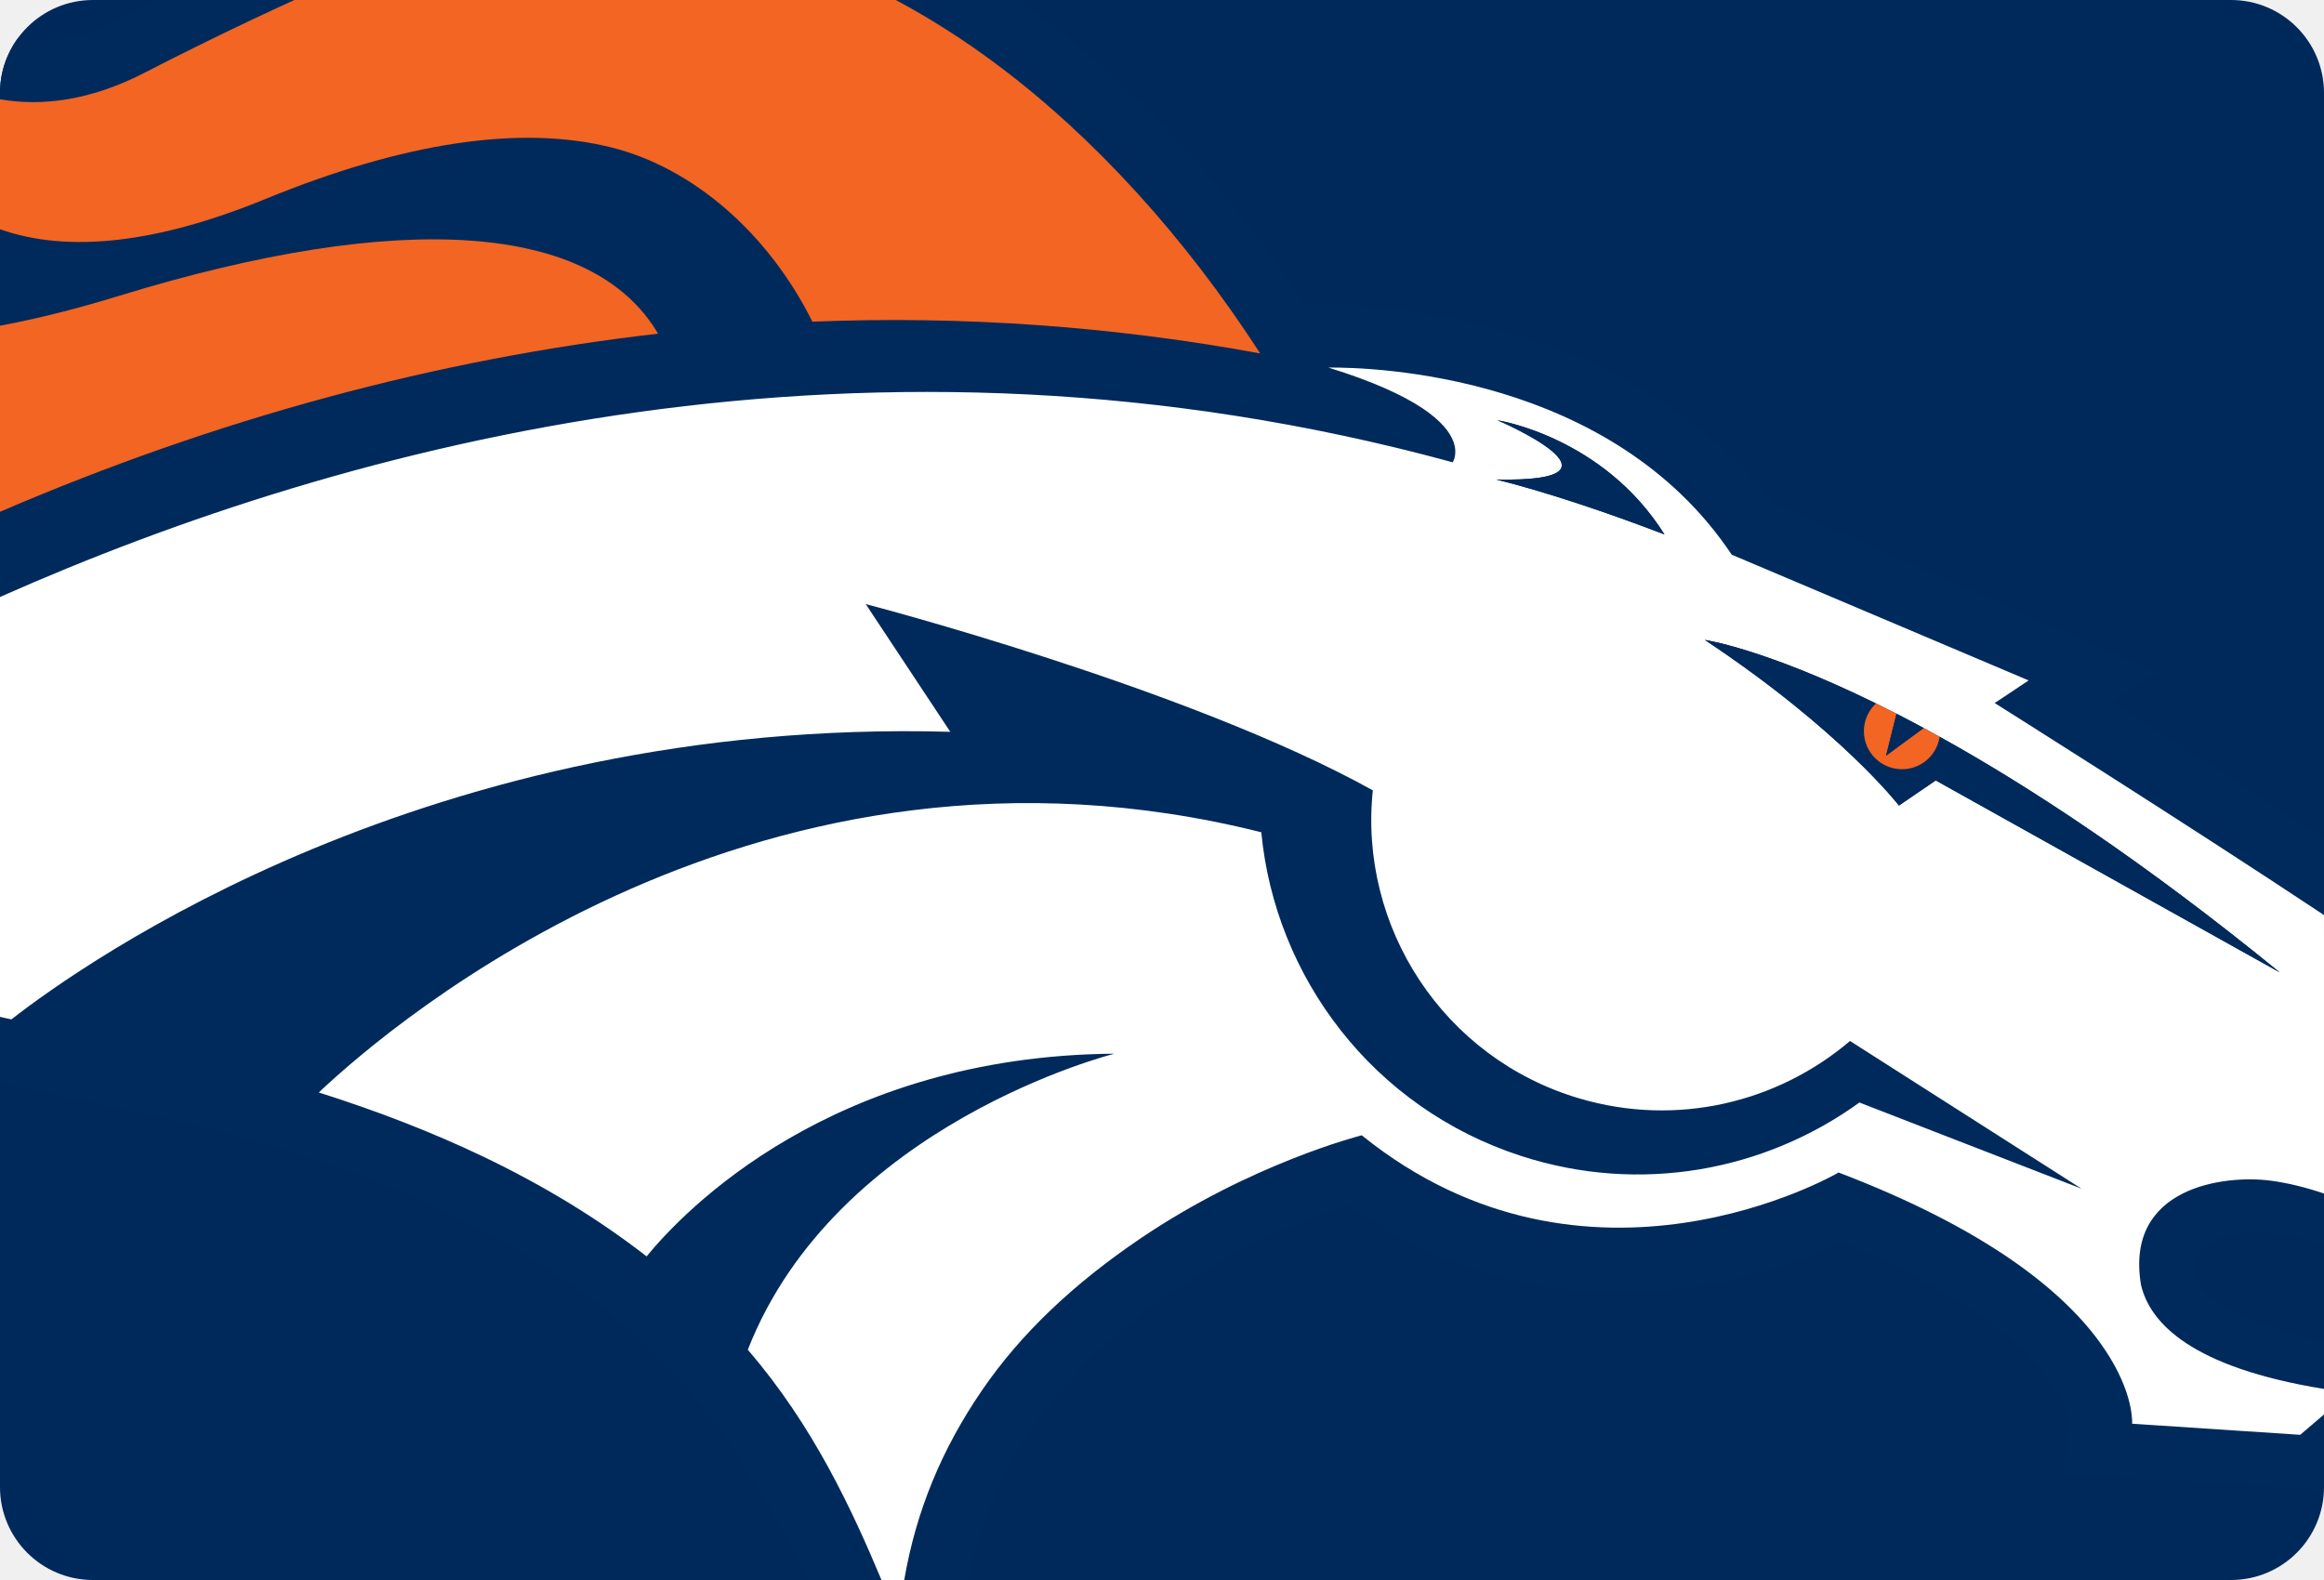
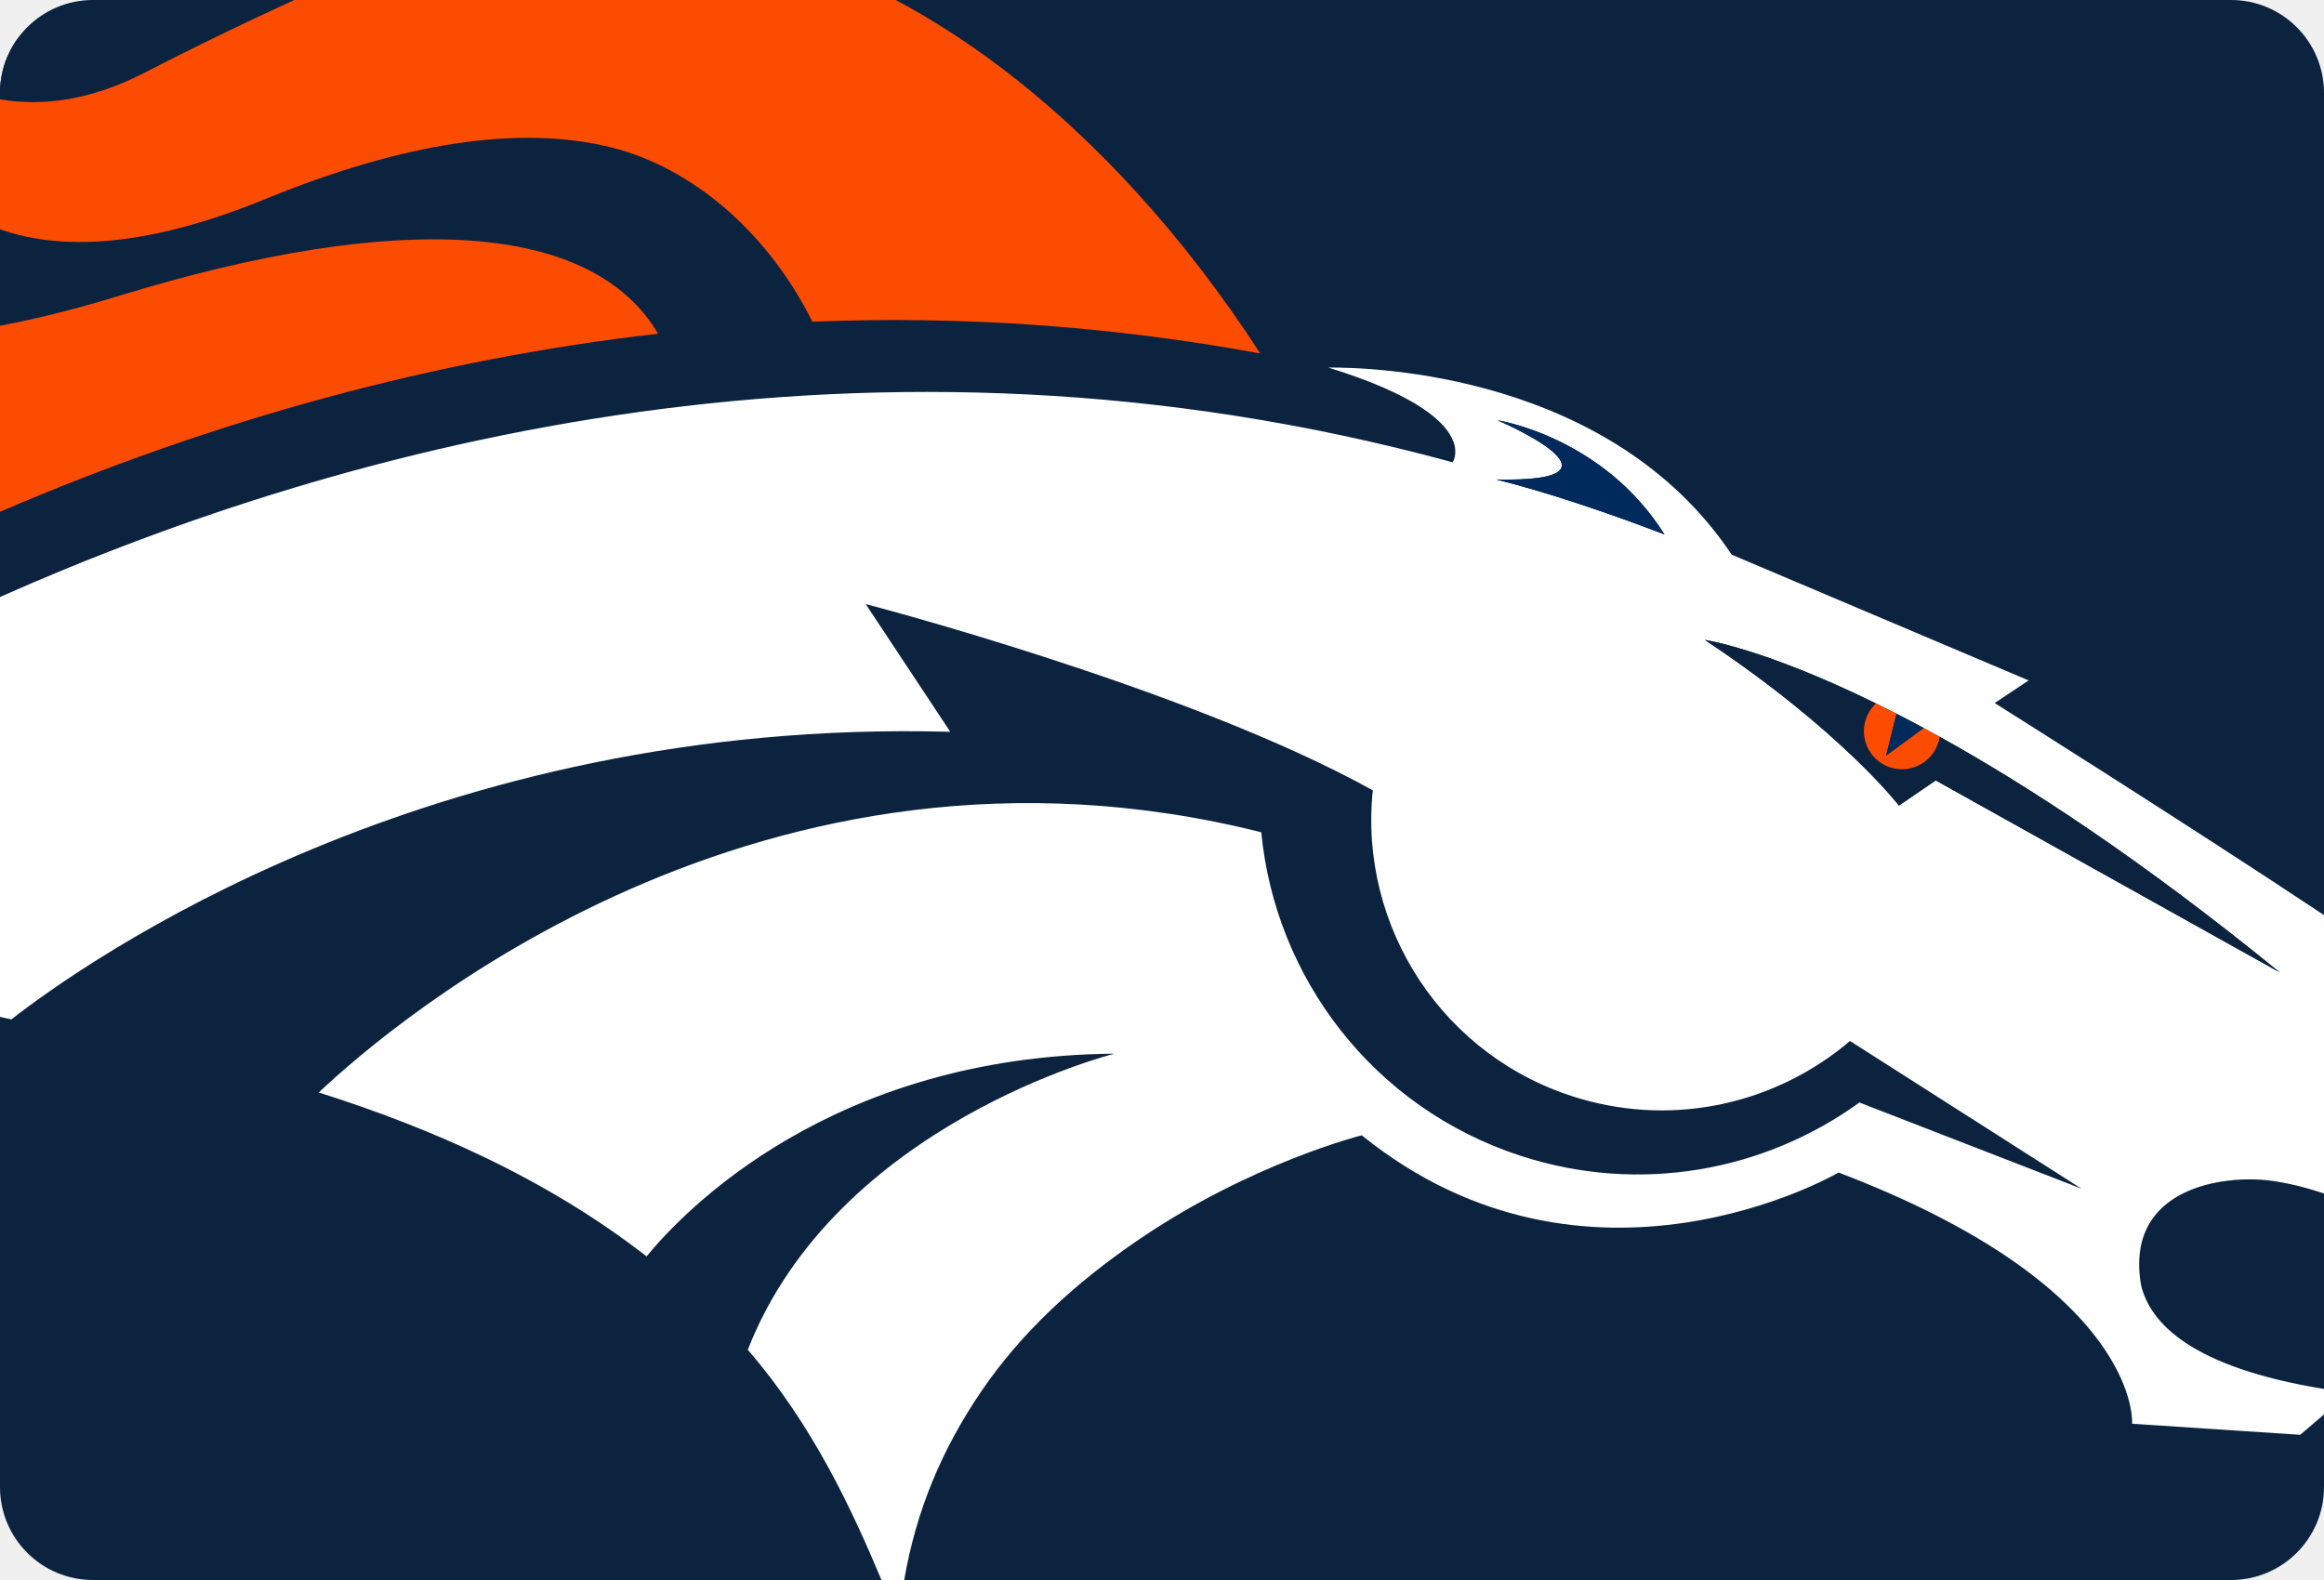
- <svg xmlns="http://www.w3.org/2000/svg" version="1.1" id="PILLS" x="0px" y="0px" width="200px" height="136px" viewBox="0 0 200 136" enable-background="new 0 0 200 136" xml:space="preserve">
-   <path fill="#00295B" d="M200,128c0,4.418-3.582,8-8,8H8c-4.418,0-8-3.582-8-8V8c0-4.418,3.582-8,8-8h184c4.418,0,8,3.582,8,8V128z" />
+ <svg xmlns="http://www.w3.org/2000/svg" width="200" height="136">
  <g>
-     <path fill="none" d="M112.205,26.171c0,0,26.1-1.148,40.378,17.106l0.022,0.028l33.033,14.582l-3.746,2.392l-0.164,0.112   l0.168,0.105c5.016,3.187,11.793,7.528,18.103,11.688V8c0-4.418-3.582-8-8-8H87.672c0.055,0.039,0.109,0.076,0.164,0.114   C100.801,9.386,109.197,21.426,112.205,26.171z" />
-     <path fill="none" d="M55.898,116.098c-10.377-10.01-25.673-16.832-46.762-21.056C5.9,94.395,2.862,93.861,0,93.242v35.156   C0,132.818,3.582,136,8,136h61.475C66.583,130,62.454,122.426,55.898,116.098z" />
-     <path fill="none" d="M199.55,128.214l-21.832-1.373l-0.089-0.007l0.004-0.086l0.367-4.289v-0.011v-0.015   c0-0.812-1.583-8.134-19.439-15.482l-0.049-0.018l-0.052,0.021c-3.037,1.407-9.265,3.823-16.899,4.233   c-9.201,0.494-17.742-1.985-25.386-7.379l-0.051-0.035l-0.063,0.021c-3.066,1.04-9.111,3.203-15.152,7.354   C91.239,117.792,85.363,126,83.378,136H192c4.418,0,8-3.182,8-7.602v-0.588L199.55,128.214z" />
-     <path fill="none" d="M189.062,110.251c1.321,2.442,6.203,4.19,10.938,5.312v-8.414c-2.249-0.738-4.176-1.004-5.659-1.034   C188.764,105.998,188.37,108.971,189.062,110.251z" />
-     <path fill="none" d="M10.311,1.627C10.886,1.294,11.941,0.72,13.312,0H8C5.328,0,2.969,1.314,1.516,3.327   C4.347,3.749,7.328,3.354,10.311,1.627z" />
-     <path fill="#002A5C" d="M95.909,90.693c-24.372,0.201-37.079,13.56-40.265,17.451c-4.128-3.213-8.834-6.088-14.064-8.59   c-4.29-2.054-9.018-3.896-14.145-5.521c6.34-5.994,38.071-33.208,81.109-22.399c1.194,12.508,9.626,23.725,22.336,27.855   c10.272,3.339,21.005,1.287,29.136-4.592l19.117,7.416L159.208,89.6c-6.211,5.287-14.884,7.43-23.289,4.947   c-11.731-3.467-19.001-14.779-17.778-26.52c-15.856-8.811-43.639-16.032-43.639-16.032L81.78,62.99   C36.932,61.745,7.212,82.878,0.98,87.745C0.649,87.671,0.325,87.6,0,87.525v5.717c2.862,0.619,5.9,1.252,9.136,1.898   c21.089,4.225,36.386,10.946,46.763,20.955C62.454,122.426,66.583,130,69.475,136h6.384c-2.516-6-5.875-13.299-11.505-19.818   C71.98,96.688,95.909,90.693,95.909,90.693z" />
-     <path fill="#002A5C" d="M100.907,111.148c6.041-4.15,12.086-6.414,15.151-7.455l0.064,0.031l0.051,0.06   c7.643,5.393,16.184,7.884,25.387,7.39c7.633-0.408,13.861-2.82,16.898-4.227l0.053-0.018l0.047,0.02   C176.417,114.298,178,121.621,178,122.434v0.015v0.011l-0.367,4.289l-0.005,0.086l0.089,0.007l21.832,1.373l0.451-0.403v-6.06   l-2.047,1.751l-14.461-0.954c0.017-0.562-0.064-3.264-2.795-7.022c-1.76-2.418-4.264-4.77-7.441-6.983   c-3.968-2.761-9.008-5.319-14.979-7.601l-0.049-0.018l-0.045,0.024c-0.213,0.127-21.559,12.434-40.949-3.193l-0.039-0.032   l-0.053,0.01c-0.094,0.024-9.492,2.416-19.053,8.908c-5.618,3.812-10.196,8.074-13.602,13.062c-3.41,4.99-5.64,10.296-6.672,16.296   h5.562C85.363,126,91.239,117.792,100.907,111.148z" />
-     <path fill="#002A5C" d="M184.251,110.589c0.767,3.298,4.351,7.111,15.749,8.966v-3.994c-4.734-1.121-9.616-2.869-10.938-5.311   c-0.692-1.279-0.299-4.253,5.278-4.137c1.483,0.029,3.41,0.295,5.659,1.033v-4.414c-1.566-0.529-3.119-0.916-4.618-1.11   C191.456,101.109,182.841,102.152,184.251,110.589z" />
-     <path fill="#002A5C" d="M12.501,6.229C15.192,4.832,20.262,2.308,25.331,0H13.312c-1.371,0.72-2.427,1.294-3.002,1.627   c-2.983,1.727-5.964,2.122-8.794,1.7C0.566,4.643,0,6.253,0,8v0.55C3.543,9.152,7.721,8.706,12.501,6.229z" />
-     <path fill="#002A5C" d="M124.932,39.768l0.08,0.022l0.043-0.069c0.016-0.028,0.414-0.687,0.014-1.741   c-0.598-1.575-2.978-3.942-10.754-6.344c3.924-0.03,24.338,0.589,34.699,16.082l0.021,0.026l0.028,0.013l25.521,10.81l-2.783,1.854   l-0.138,0.093l0.14,0.09c0.246,0.153,16.096,10.121,28.198,18.158v-6.578c-6.31-4.16-13.087-8.5-18.103-11.688l-0.168-0.105   l0.164-0.112l3.746-2.392l-33.033-14.582l-0.022-0.028c-14.278-18.254-40.378-17.106-40.378-17.106   C109.2,21.425,100.803,9.386,87.838,0.114C87.781,0.076,87.727,0.039,87.672,0H77.089c2.963,1.583,5.878,3.44,8.729,5.574   c8.333,6.23,16.153,14.822,22.631,24.849c-12.642-2.333-25.604-3.257-38.536-2.735c-3.82-7.649-10.291-13.255-17.327-15.005   c-7.81-1.939-17.818-0.441-29.75,4.448C13.542,20.941,5.878,21.81,0,19.732v8.304c3.172-0.592,6.583-1.447,10.247-2.572   c24.315-7.464,40.768-6.3,46.386,3.257C37.605,30.896,18.581,36.052,0,44.052v7.333C29.968,38.086,74.859,26.119,124.932,39.768z" />
-     <path fill="#F26522" d="M10.247,25.464C6.583,26.589,3.172,27.444,0,28.037v16.016c18.581-8,37.605-13.156,56.633-15.331   C51.015,19.164,34.562,18,10.247,25.464z" />
-     <path fill="#F26522" d="M22.837,17.131c11.931-4.89,21.94-6.388,29.75-4.448c7.036,1.75,13.507,7.356,17.327,15.005   c12.932-0.522,25.895,0.402,38.536,2.735c-6.479-10.027-14.298-18.619-22.631-24.849C82.968,3.44,80.052,1.583,77.089,0H25.331   c-5.069,2.308-10.139,4.832-12.83,6.229C7.721,8.706,3.543,9.152,0,8.55v11.183C5.878,21.81,13.542,20.941,22.837,17.131z" />
-     <path fill="#FFFFFF" d="M98.089,106.641c9.562-6.492,18.959-8.883,19.052-8.906l0.053-0.012l0.039,0.033   c19.392,15.627,40.738,3.32,40.949,3.193l0.045-0.024l0.049,0.019c5.971,2.279,11.012,4.838,14.979,7.6   c3.179,2.214,5.683,4.564,7.44,6.984c2.731,3.758,2.812,6.461,2.796,7.021l14.461,0.954l2.047-1.751v-2.197   c-11.399-1.854-14.983-5.666-15.749-8.965c-1.41-8.438,7.205-9.479,11.131-8.967c1.5,0.195,3.053,0.582,4.618,1.111V78.764   c-12.103-8.039-27.952-18.005-28.198-18.159l-0.14-0.09l0.138-0.093l2.783-1.854l-25.521-10.81l-0.028-0.013l-0.021-0.026   c-10.361-15.493-30.775-16.112-34.699-16.082c7.777,2.402,10.155,4.77,10.754,6.344c0.399,1.054,0,1.712-0.015,1.741l-0.043,0.069   l-0.079-0.022C74.859,26.119,29.968,38.086,0,51.385v36.141c0.325,0.074,0.649,0.146,0.98,0.22c6.232-4.867,35.952-26,80.8-24.755   l-7.277-10.994c0,0,27.782,7.221,43.64,16.032c-1.224,11.742,6.047,23.053,17.777,26.52c8.404,2.483,17.078,0.341,23.289-4.946   l19.925,12.715l-19.116-7.418c-8.131,5.881-18.863,7.932-29.137,4.593c-12.71-4.132-21.142-15.347-22.336-27.855   C65.507,60.827,33.776,88.041,27.436,94.035c5.126,1.623,9.855,3.466,14.145,5.52c5.229,2.502,9.936,5.377,14.064,8.59   c3.186-3.891,15.893-17.248,40.265-17.449c0,0-23.929,5.992-31.556,25.486C69.984,122.702,73.343,130,75.859,136h1.957   c1.032-6,3.262-11.307,6.672-16.296C87.893,114.716,92.471,110.454,98.089,106.641z M128.766,41.275   c12.633,0.258,0.099-5.104,0.099-5.104s9.09,1.398,14.379,9.833C138.253,44.08,132.794,42.268,128.766,41.275z M166.588,67.175   l-3.166,2.162c0,0-4.998-6.484-16.706-14.255c0,0,5.058,0.721,14.726,5.467c0.574,0.28,1.166,0.575,1.771,0.886   c0.754,0.388,1.531,0.796,2.335,1.23c0.451,0.243,0.909,0.494,1.375,0.751c7.692,4.266,17.493,10.677,29.272,20.284L166.588,67.175   z" />
-     <path fill="#002A5C" d="M166.922,63.417c-0.249,1.687-1.763,2.919-3.49,2.787c-1.805-0.139-3.156-1.713-3.02-3.519   c0.068-0.849,0.453-1.597,1.029-2.135c-9.668-4.746-14.727-5.467-14.727-5.467c11.708,7.771,16.706,14.255,16.706,14.255   l3.166-2.162l29.606,16.526C184.416,74.094,174.615,67.683,166.922,63.417z" />
-     <path fill="#F26522" d="M163.434,66.203c1.727,0.132,3.24-1.1,3.489-2.787c-0.465-0.258-0.923-0.508-1.375-0.751l-3.233,2.375   l0.898-3.604c-0.605-0.311-1.197-0.606-1.771-0.886c-0.575,0.539-0.961,1.286-1.028,2.135   C160.275,64.49,161.628,66.064,163.434,66.203z" />
-     <path fill="#002A5C" d="M165.548,62.665c-0.804-0.434-1.581-0.842-2.335-1.23l-0.898,3.604L165.548,62.665z" />
-     <path fill="#002A5C" d="M128.863,36.171c0,0,12.535,5.362-0.098,5.104c4.028,0.993,9.487,2.805,14.479,4.729   C137.955,37.569,128.863,36.171,128.863,36.171z" />
+     <path id="svg_1" d="m200,128c0,4.418 -3.582,8 -8,8l-184,0c-4.418,0 -8,-3.582 -8,-8l0,-120c0,-4.418 3.582,-8 8,-8l184,0c4.418,0 8,3.582 8,8l0,120z" fill="#0c2340" />
+     <path id="svg_5" d="m377.159,215.12l-21.832,-1.373l-0.089,-0.007l0.004,-0.086l0.367,-4.289l0,-0.011l0,-0.015c0,-0.812 -1.583,-8.134 -19.439,-15.482l-0.049,-0.018l-0.052,0.021c-3.037,1.407 -9.265,3.823 -16.899,4.233c-9.201,0.494 -17.742,-1.985 -25.386,-7.379l-0.051,-0.035l-0.063,0.021c-3.066,1.04 -9.111,3.203 -15.152,7.354c-9.67,6.644 -15.546,14.852 -17.531,24.852l108.622,0c4.418,0 8,-3.182 8,-7.602l0,-0.588l-0.45,0.404z" fill="none" />
+     <g id="svg_23">
+       <path id="svg_9" d="m100.906,111.148c6.041,-4.15 12.086,-6.414 15.151,-7.455l0.064,0.031l0.051,0.06c7.643,5.393 16.184,7.884 25.387,7.39c7.633,-0.408 13.861,-2.82 16.898,-4.227l0.053,-0.018l0.047,0.02c17.859,7.349 19.442,14.672 19.442,15.485l0,0.015l0,0.011l-0.367,4.289l-0.005,0.086l0.089,0.007l21.832,1.373l0.451,-0.403l0,-6.06l-2.047,1.751l-14.461,-0.954c0.017,-0.562 -0.064,-3.264 -2.795,-7.022c-1.76,-2.418 -4.264,-4.77 -7.441,-6.983c-3.968,-2.761 -9.008,-5.319 -14.979,-7.601l-0.049,-0.018l-0.045,0.024c-0.213,0.127 -21.559,12.434 -40.949,-3.193l-0.039,-0.032l-0.053,0.01c-0.094,0.024 -9.492,2.416 -19.053,8.908c-5.618,3.812 -10.196,8.074 -13.602,13.062c-3.41,4.99 -5.64,10.296 -6.672,16.296l5.562,0c1.986,-10 7.862,-18.208 17.53,-24.852z" fill="#0c2340" />
+       <path id="svg_4" d="m55.898,116.098c-10.377,-10.01 -25.673,-16.832 -46.762,-21.056c-3.236,-0.647 -6.274,-1.181 -9.136,-1.8l0,35.156c0,4.42 3.582,7.602 8,7.602l61.475,0c-2.892,-6 -7.021,-13.574 -13.577,-19.902z" fill="none" />
+       <path id="svg_8" d="m95.909,90.693c-24.372,0.201 -37.079,13.56 -40.265,17.451c-4.128,-3.213 -8.834,-6.088 -14.064,-8.59c-4.29,-2.054 -9.018,-3.896 -14.145,-5.521c6.34,-5.994 38.071,-33.208 81.109,-22.399c1.194,12.508 9.626,23.725 22.336,27.855c10.272,3.339 21.005,1.287 29.136,-4.592l19.117,7.416l-19.925,-12.713c-6.211,5.287 -14.884,7.43 -23.289,4.947c-11.731,-3.467 -19.001,-14.779 -17.778,-26.52c-15.856,-8.811 -43.639,-16.032 -43.639,-16.032l7.278,10.995c-44.848,-1.245 -74.568,19.888 -80.8,24.755c-0.331,-0.074 -0.655,-0.145 -0.98,-0.22l0,5.717c2.862,0.619 5.9,1.252 9.136,1.898c21.089,4.225 36.386,10.946 46.763,20.955c6.555,6.331 10.684,13.905 13.576,19.905l6.384,0c-2.516,-6 -5.875,-13.299 -11.505,-19.818c7.626,-19.494 31.555,-25.489 31.555,-25.489z" fill="#0c2340" />
+       <path id="svg_12" d="m124.931,39.768l0.08,0.022l0.043,-0.069c0.016,-0.028 0.414,-0.687 0.014,-1.741c-0.598,-1.575 -2.978,-3.942 -10.754,-6.344c3.924,-0.03 24.338,0.589 34.699,16.082l0.021,0.026l0.028,0.013l25.521,10.81l-2.783,1.854l-0.138,0.093l0.14,0.09c0.246,0.153 16.096,10.121 28.198,18.158l0,-6.578c-6.31,-4.16 -13.087,-8.5 -18.103,-11.688l-0.168,-0.105l0.164,-0.112l3.746,-2.392l-33.033,-14.582l-0.022,-0.028c-14.278,-18.254 -40.378,-17.106 -40.378,-17.106c-3.007,-4.746 -11.404,-16.785 -24.369,-26.057c-0.057,-0.038 -0.111,-0.075 -0.166,-0.114l-10.583,0c2.963,1.583 5.878,3.44 8.729,5.574c8.333,6.23 16.153,14.822 22.631,24.849c-12.642,-2.333 -25.604,-3.257 -38.536,-2.735c-3.82,-7.649 -10.291,-13.255 -17.327,-15.005c-7.81,-1.939 -17.818,-0.441 -29.75,4.448c-9.294,3.81 -16.958,4.679 -22.836,2.601l0,8.304c3.172,-0.592 6.583,-1.447 10.247,-2.572c24.315,-7.464 40.768,-6.3 46.386,3.257c-19.028,2.175 -38.052,7.331 -56.633,15.331l0,7.333c29.968,-13.299 74.859,-25.266 124.932,-11.617z" fill="#0c2340" />
+       <path id="svg_11" d="m12.501,6.229c2.691,-1.397 7.761,-3.921 12.83,-6.229l-12.019,0c-1.371,0.72 -2.427,1.294 -3.002,1.627c-2.983,1.727 -5.964,2.122 -8.794,1.7c-0.95,1.316 -1.516,2.926 -1.516,4.673l0,0.55c3.543,0.602 7.721,0.156 12.501,-2.321z" fill="#0c2340" />
+       <path id="svg_7" d="m10.31,1.627c0.575,-0.333 1.63,-0.907 3.001,-1.627l-5.312,0c-2.672,0 -5.031,1.314 -6.484,3.327c2.831,0.422 5.812,0.027 8.795,-1.7z" fill="none" />
+       <path id="svg_10" d="m184.25,110.589c0.767,3.298 4.351,7.111 15.749,8.966l0,-3.994c-4.734,-1.121 -9.616,-2.869 -10.938,-5.311c-0.692,-1.279 -0.299,-4.253 5.278,-4.137c1.483,0.029 3.41,0.295 5.659,1.033l0,-4.414c-1.566,-0.529 -3.119,-0.916 -4.618,-1.11c-3.925,-0.513 -12.54,0.53 -11.13,8.967z" fill="#0c2340" />
+       <path id="svg_13" d="m10.246,25.464c-3.664,1.125 -7.075,1.98 -10.247,2.573l0,16.016c18.581,-8 37.605,-13.156 56.633,-15.331c-5.618,-9.558 -22.071,-10.722 -46.386,-3.258z" fill="#fc4c02" />
+       <path id="svg_14" d="m22.837,17.131c11.931,-4.89 21.94,-6.388 29.75,-4.448c7.036,1.75 13.507,7.356 17.327,15.005c12.932,-0.522 25.895,0.402 38.536,2.735c-6.479,-10.027 -14.298,-18.619 -22.631,-24.849c-2.851,-2.134 -5.767,-3.991 -8.73,-5.574l-51.758,0c-5.069,2.308 -10.139,4.832 -12.83,6.229c-4.78,2.477 -8.958,2.923 -12.501,2.321l0,11.183c5.878,2.077 13.542,1.208 22.837,-2.602z" fill="#fc4c02" />
+       <path id="svg_15" d="m98.088,106.641c9.562,-6.492 18.959,-8.883 19.052,-8.906l0.053,-0.012l0.039,0.033c19.392,15.627 40.738,3.32 40.949,3.193l0.045,-0.024l0.049,0.019c5.971,2.279 11.012,4.838 14.979,7.6c3.179,2.214 5.683,4.564 7.44,6.984c2.731,3.758 2.812,6.461 2.796,7.021l14.461,0.954l2.047,-1.751l0,-2.197c-11.399,-1.854 -14.983,-5.666 -15.749,-8.965c-1.41,-8.438 7.205,-9.479 11.131,-8.967c1.5,0.195 3.053,0.582 4.618,1.111l0,-23.97c-12.103,-8.039 -27.952,-18.005 -28.198,-18.159l-0.14,-0.09l0.138,-0.093l2.783,-1.854l-25.521,-10.81l-0.028,-0.013l-0.021,-0.026c-10.361,-15.493 -30.775,-16.112 -34.699,-16.082c7.777,2.402 10.155,4.77 10.754,6.344c0.399,1.054 0,1.712 -0.015,1.741l-0.043,0.069l-0.079,-0.022c-50.071,-13.65 -94.962,-1.683 -124.93,11.616l0,36.141c0.325,0.074 0.649,0.146 0.98,0.22c6.232,-4.867 35.952,-26 80.8,-24.755l-7.277,-10.994c0,0 27.782,7.221 43.64,16.032c-1.224,11.742 6.047,23.053 17.777,26.52c8.404,2.483 17.078,0.341 23.289,-4.946l19.925,12.715l-19.116,-7.418c-8.131,5.881 -18.863,7.932 -29.137,4.593c-12.71,-4.132 -21.142,-15.347 -22.336,-27.855c-43.038,-10.811 -74.769,16.403 -81.109,22.397c5.126,1.623 9.855,3.466 14.145,5.52c5.229,2.502 9.936,5.377 14.064,8.59c3.186,-3.891 15.893,-17.248 40.265,-17.449c0,0 -23.929,5.992 -31.556,25.486c5.63,6.52 8.989,13.818 11.505,19.818l1.957,0c1.032,-6 3.262,-11.307 6.672,-16.296c3.405,-4.988 7.983,-9.25 13.601,-13.063zm30.677,-65.366c12.633,0.258 0.099,-5.104 0.099,-5.104s9.09,1.398 14.379,9.833c-4.991,-1.924 -10.45,-3.736 -14.478,-4.729zm37.822,25.9l-3.166,2.162c0,0 -4.998,-6.484 -16.706,-14.255c0,0 5.058,0.721 14.726,5.467c0.574,0.28 1.166,0.575 1.771,0.886c0.754,0.388 1.531,0.796 2.335,1.23c0.451,0.243 0.909,0.494 1.375,0.751c7.692,4.266 17.493,10.677 29.272,20.284l-29.607,-16.525z" fill="#FFFFFF" />
+       <path id="svg_16" d="m166.922,63.417c-0.249,1.687 -1.763,2.919 -3.49,2.787c-1.805,-0.139 -3.156,-1.713 -3.02,-3.519c0.068,-0.849 0.453,-1.597 1.029,-2.135c-9.668,-4.746 -14.727,-5.467 -14.727,-5.467c11.708,7.771 16.706,14.255 16.706,14.255l3.166,-2.162l29.606,16.526c-11.776,-9.608 -21.577,-16.019 -29.27,-20.285z" fill="#0c2340" />
+       <path id="svg_17" d="m163.434,66.203c1.727,0.132 3.24,-1.1 3.489,-2.787c-0.465,-0.258 -0.923,-0.508 -1.375,-0.751l-3.233,2.375l0.898,-3.604c-0.605,-0.311 -1.197,-0.606 -1.771,-0.886c-0.575,0.539 -0.961,1.286 -1.028,2.135c-0.139,1.805 1.214,3.379 3.02,3.518z" fill="#fc4c02" />
+       <path id="svg_18" d="m165.548,62.665c-0.804,-0.434 -1.581,-0.842 -2.335,-1.23l-0.898,3.604l3.233,-2.374z" fill="#002A5C" />
+       <path id="svg_19" d="m128.863,36.171c0,0 12.535,5.362 -0.098,5.104c4.028,0.993 9.487,2.805 14.479,4.729c-5.289,-8.435 -14.381,-9.833 -14.381,-9.833z" fill="#002A5C" />
+     </g>
  </g>
</svg>
